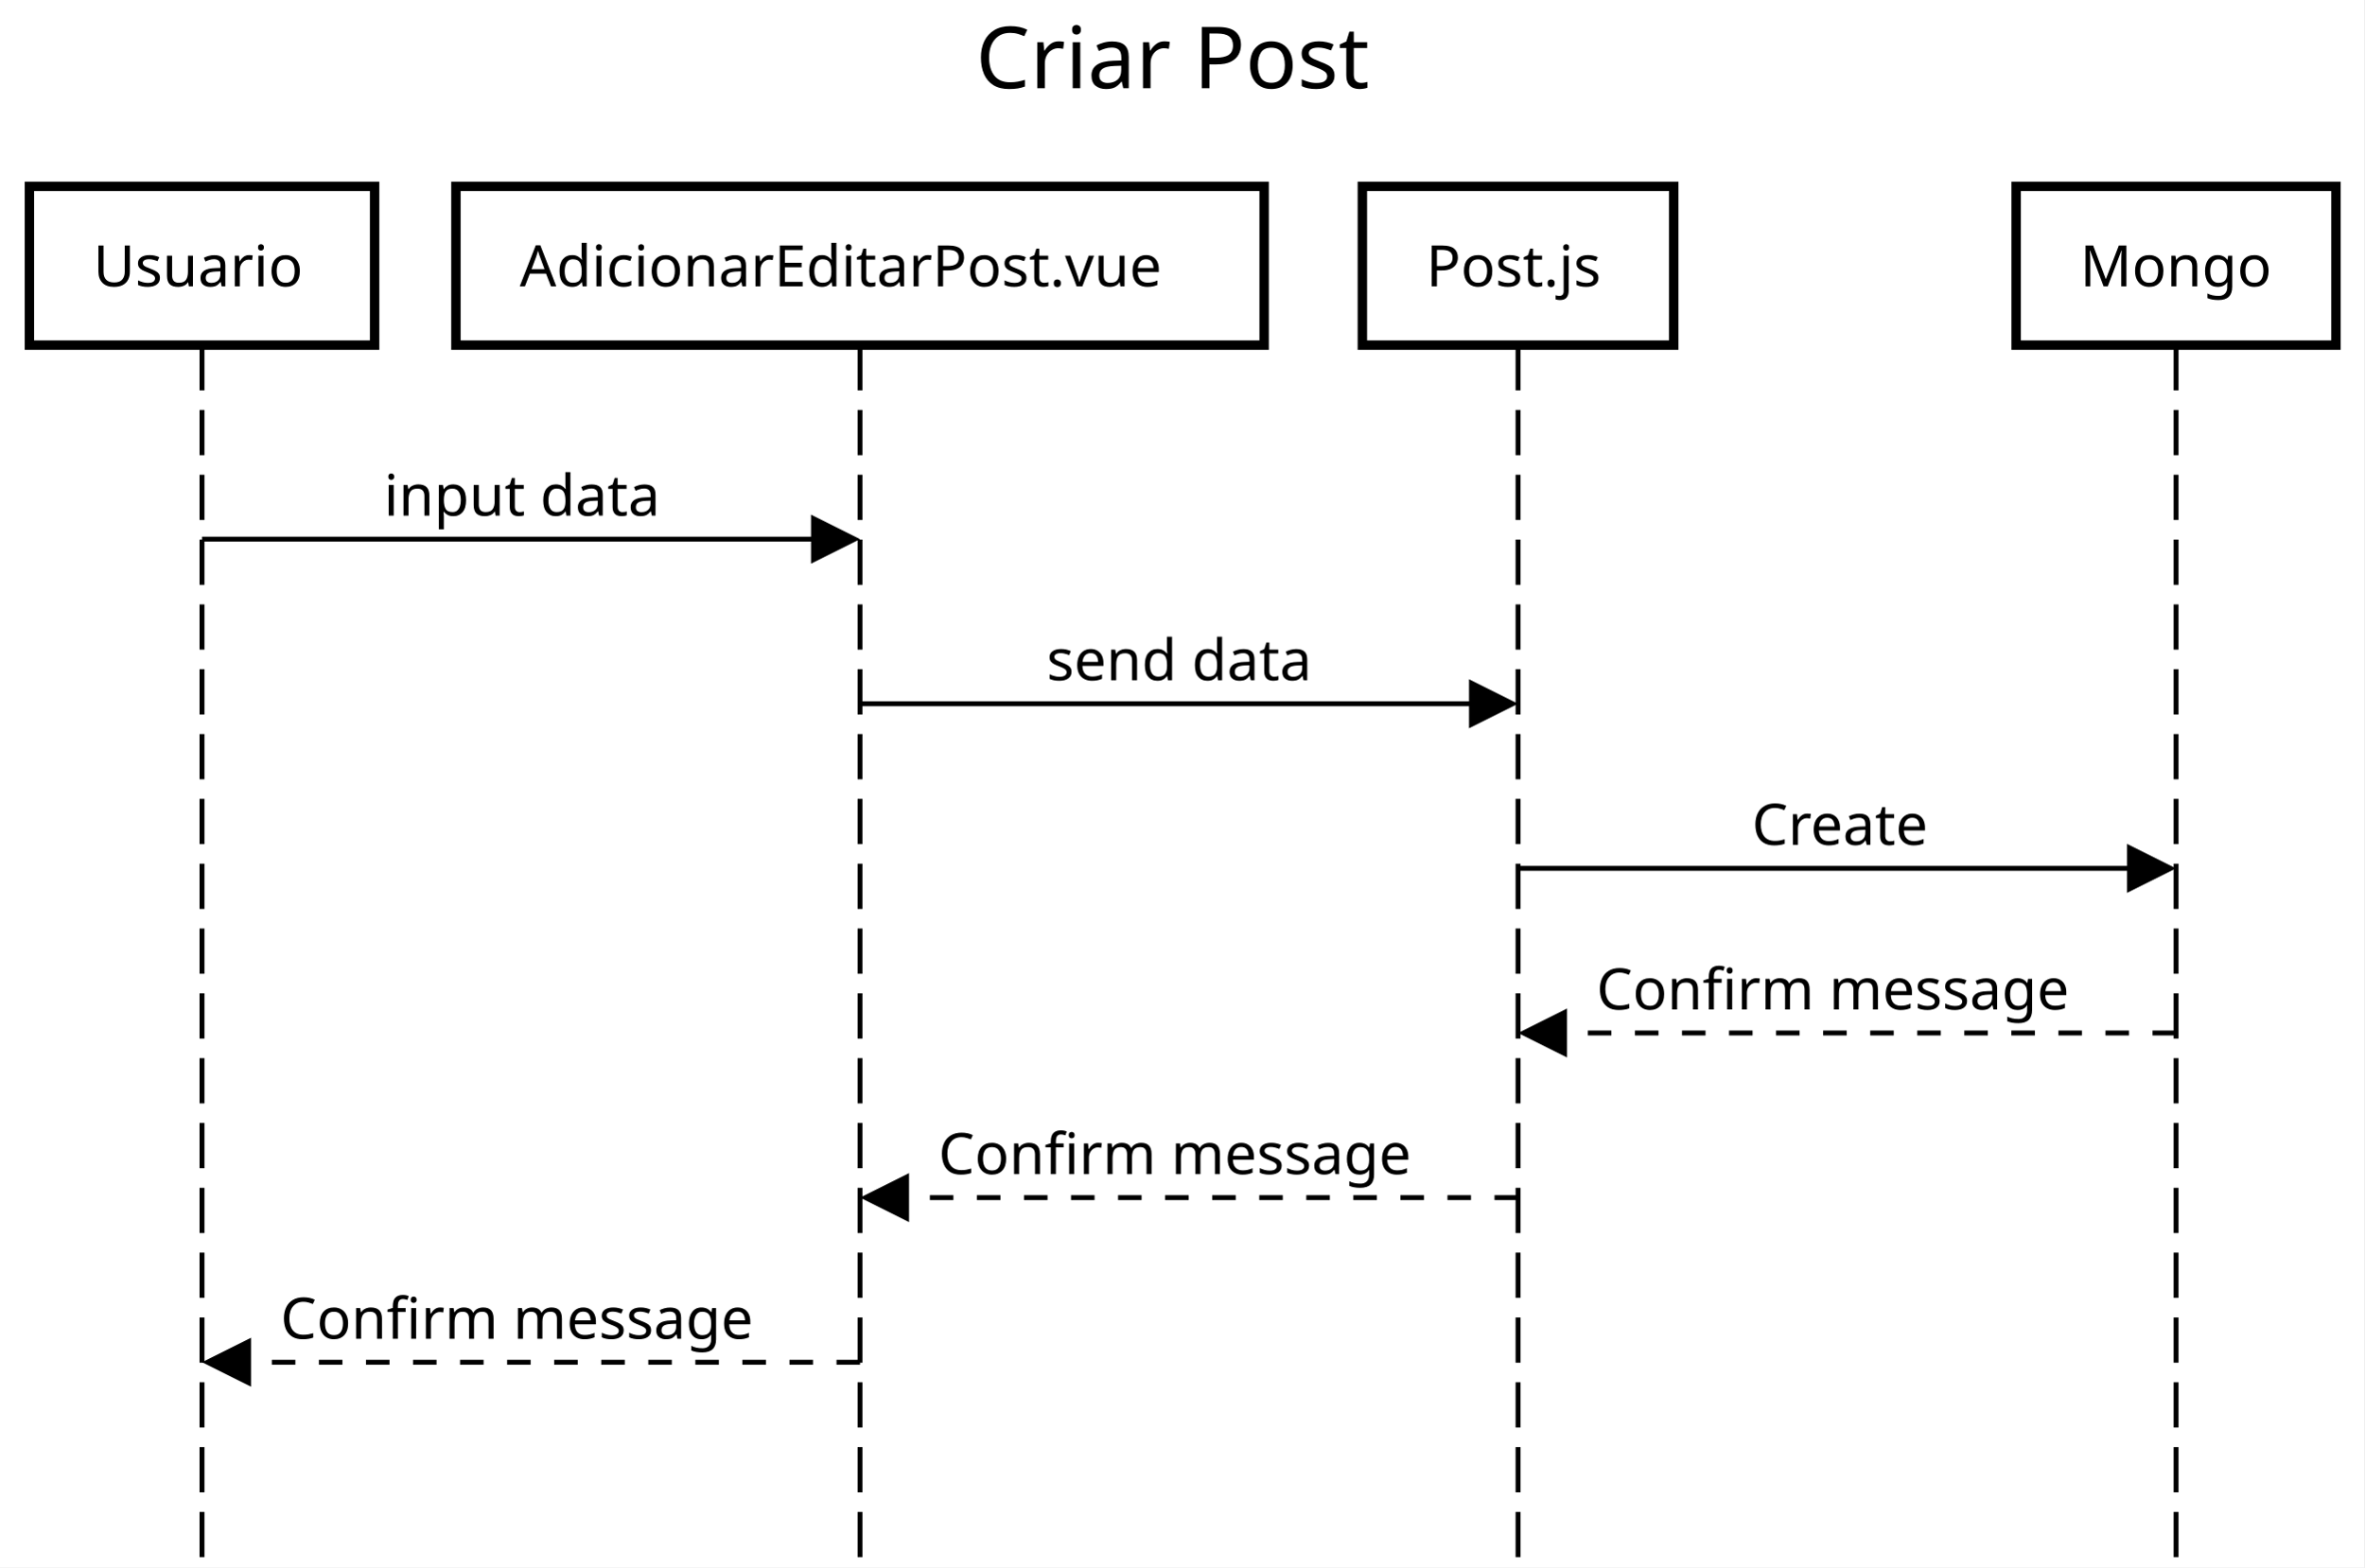
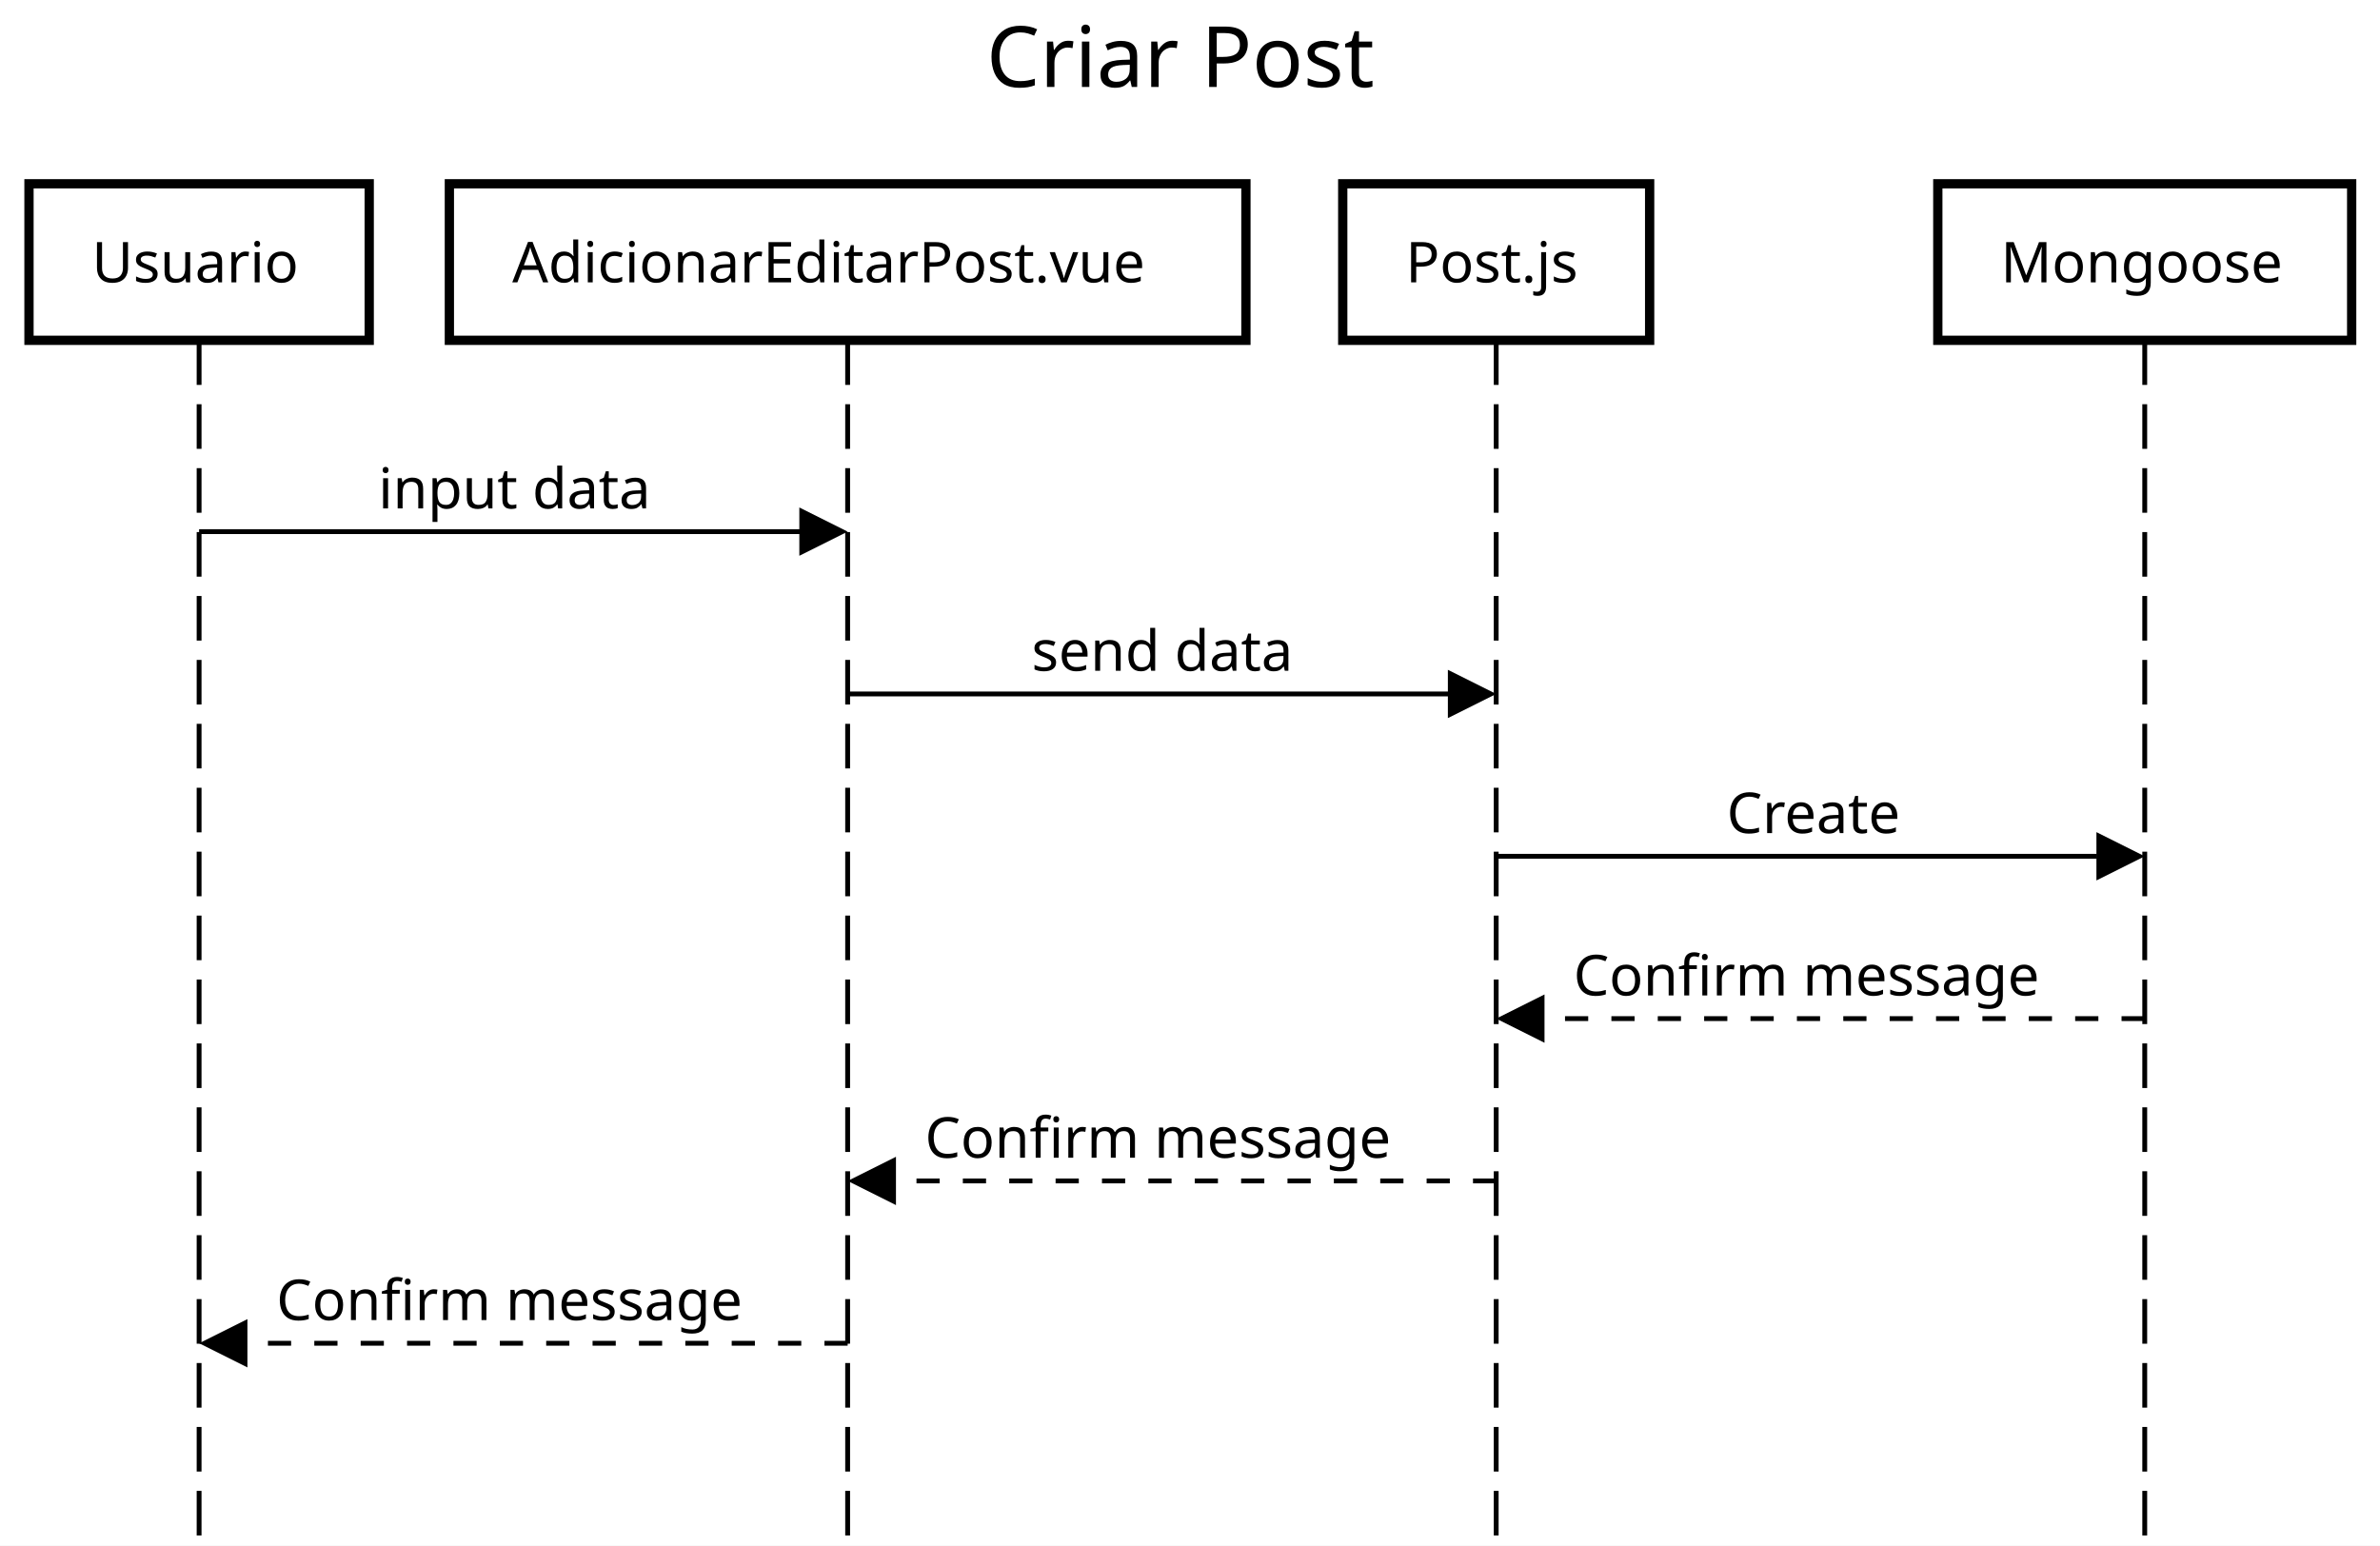
- <svg xmlns="http://www.w3.org/2000/svg" version="1.1" width="606" height="402">
+ <svg xmlns="http://www.w3.org/2000/svg" version="1.1" width="619" height="402">
  <defs />
  <g>
    <g />
    <g />
    <g />
    <g />
    <g />
    <g />
    <g>
-       <rect fill="white" stroke="none" x="0" y="0" width="606" height="402" />
+       <rect fill="white" stroke="none" x="0" y="0" width="619" height="402" />
    </g>
    <g>
-       <text fill="black" stroke="none" font-family="sans-serif" font-size="16.5pt" font-style="normal" font-weight="normal" text-decoration="normal" x="250.11" y="22.618" text-anchor="start" dominant-baseline="alphabetic" xml:space="preserve">Criar Post</text>
+       <text fill="black" stroke="none" font-family="sans-serif" font-size="16.5pt" font-style="normal" font-weight="normal" text-decoration="normal" x="256.527" y="22.618" text-anchor="start" dominant-baseline="alphabetic" xml:space="preserve">Criar Post</text>
    </g>
    <g />
    <g>
      <path fill="none" stroke="black" paint-order="fill stroke markers" d=" M 51.783 88.512 L 51.783 402.148" stroke-miterlimit="10" stroke-width="1.257" stroke-dasharray="11.599,5.026" />
      <path fill="none" stroke="black" paint-order="fill stroke markers" d=" M 220.459 88.512 L 220.459 402.148" stroke-miterlimit="10" stroke-width="1.257" stroke-dasharray="11.599,5.026" />
      <path fill="none" stroke="black" paint-order="fill stroke markers" d=" M 389.136 88.512 L 389.136 402.148" stroke-miterlimit="10" stroke-width="1.257" stroke-dasharray="11.599,5.026" />
      <path fill="none" stroke="black" paint-order="fill stroke markers" d=" M 557.812 88.512 L 557.812 402.148" stroke-miterlimit="10" stroke-width="1.257" stroke-dasharray="11.599,5.026" />
    </g>
    <g>
      <path fill="none" stroke="none" />
      <g>
        <path fill="white" stroke="black" paint-order="fill stroke markers" d=" M 7.539 47.799 L 96.027 47.799 L 96.027 88.512 L 7.539 88.512 L 7.539 47.799 Z" stroke-miterlimit="10" stroke-width="2.413" stroke-dasharray="" />
      </g>
      <g>
        <g />
        <text fill="black" stroke="none" font-family="sans-serif" font-size="11pt" font-style="normal" font-weight="normal" text-decoration="normal" x="23.9" y="73.433" text-anchor="start" dominant-baseline="alphabetic" xml:space="preserve">Usuario</text>
      </g>
      <path fill="none" stroke="none" />
      <g>
        <path fill="white" stroke="black" paint-order="fill stroke markers" d=" M 116.874 47.799 L 324.045 47.799 L 324.045 88.512 L 116.874 88.512 L 116.874 47.799 Z" stroke-miterlimit="10" stroke-width="2.413" stroke-dasharray="" />
      </g>
      <g>
        <g />
        <text fill="black" stroke="none" font-family="sans-serif" font-size="11pt" font-style="normal" font-weight="normal" text-decoration="normal" x="133.234" y="73.433" text-anchor="start" dominant-baseline="alphabetic" xml:space="preserve">AdicionarEditarPost.vue</text>
      </g>
      <path fill="none" stroke="none" />
      <g>
        <path fill="white" stroke="black" paint-order="fill stroke markers" d=" M 349.225 47.799 L 429.046 47.799 L 429.046 88.512 L 349.225 88.512 L 349.225 47.799 Z" stroke-miterlimit="10" stroke-width="2.413" stroke-dasharray="" />
      </g>
      <g>
        <g />
        <text fill="black" stroke="none" font-family="sans-serif" font-size="11pt" font-style="normal" font-weight="normal" text-decoration="normal" x="365.586" y="73.433" text-anchor="start" dominant-baseline="alphabetic" xml:space="preserve">Post.js</text>
      </g>
      <path fill="none" stroke="none" />
      <g>
-         <path fill="white" stroke="black" paint-order="fill stroke markers" d=" M 516.827 47.799 L 598.797 47.799 L 598.797 88.512 L 516.827 88.512 L 516.827 47.799 Z" stroke-miterlimit="10" stroke-width="2.413" stroke-dasharray="" />
+         <path fill="white" stroke="black" paint-order="fill stroke markers" d=" M 503.993 47.799 L 611.631 47.799 L 611.631 88.512 L 503.993 88.512 L 503.993 47.799 Z" stroke-miterlimit="10" stroke-width="2.413" stroke-dasharray="" />
      </g>
      <g>
        <g />
-         <text fill="black" stroke="none" font-family="sans-serif" font-size="11pt" font-style="normal" font-weight="normal" text-decoration="normal" x="533.187" y="73.433" text-anchor="start" dominant-baseline="alphabetic" xml:space="preserve">Mongo</text>
+         <text fill="black" stroke="none" font-family="sans-serif" font-size="11pt" font-style="normal" font-weight="normal" text-decoration="normal" x="520.354" y="73.433" text-anchor="start" dominant-baseline="alphabetic" xml:space="preserve">Mongoose</text>
      </g>
    </g>
    <g>
      <g>
        <g>
          <rect fill="white" stroke="none" x="96.134" y="118.669" width="79.974" height="19.602" />
        </g>
        <text fill="black" stroke="none" font-family="sans-serif" font-size="11pt" font-style="normal" font-weight="normal" text-decoration="normal" x="98.396" y="132.24" text-anchor="start" dominant-baseline="alphabetic" xml:space="preserve">input data</text>
      </g>
      <g>
        <path fill="none" stroke="black" paint-order="fill stroke markers" d=" M 51.783 138.271 L 208.045 138.271" stroke-miterlimit="10" stroke-width="1.257" stroke-dasharray="" />
        <g transform="translate(220.4594,138.2712) translate(-220.4594,-138.2712)">
          <path fill="black" stroke="none" paint-order="stroke fill markers" d=" M 207.894 131.988 L 220.459 138.271 L 207.894 144.554 Z" />
        </g>
      </g>
      <g>
        <g>
          <rect fill="white" stroke="none" x="266.036" y="160.889" width="77.524" height="19.602" />
        </g>
        <text fill="black" stroke="none" font-family="sans-serif" font-size="11pt" font-style="normal" font-weight="normal" text-decoration="normal" x="268.298" y="174.46" text-anchor="start" dominant-baseline="alphabetic" xml:space="preserve">send data</text>
      </g>
      <g>
        <path fill="none" stroke="black" paint-order="fill stroke markers" d=" M 220.459 180.491 L 376.721 180.491" stroke-miterlimit="10" stroke-width="1.257" stroke-dasharray="" />
        <g transform="translate(389.1358,180.4914) translate(-389.1358,-180.4914)">
          <path fill="black" stroke="none" paint-order="stroke fill markers" d=" M 376.57 174.209 L 389.136 180.491 L 376.57 186.774 Z" />
        </g>
      </g>
      <g>
        <g>
          <rect fill="white" stroke="none" x="446.829" y="203.109" width="53.29" height="19.602" />
        </g>
        <text fill="black" stroke="none" font-family="sans-serif" font-size="11pt" font-style="normal" font-weight="normal" text-decoration="normal" x="449.091" y="216.68" text-anchor="start" dominant-baseline="alphabetic" xml:space="preserve">Create</text>
      </g>
      <g>
        <path fill="none" stroke="black" paint-order="fill stroke markers" d=" M 389.136 222.712 L 545.397 222.712" stroke-miterlimit="10" stroke-width="1.257" stroke-dasharray="" />
        <g transform="translate(557.8122,222.7116) translate(-557.8122,-222.7116)">
          <path fill="black" stroke="none" paint-order="stroke fill markers" d=" M 545.247 216.429 L 557.812 222.712 L 545.247 228.994 Z" />
        </g>
      </g>
      <g>
        <g>
          <rect fill="white" stroke="none" x="406.979" y="245.33" width="132.99" height="19.602" />
        </g>
        <text fill="black" stroke="none" font-family="sans-serif" font-size="11pt" font-style="normal" font-weight="normal" text-decoration="normal" x="409.241" y="258.9" text-anchor="start" dominant-baseline="alphabetic" xml:space="preserve">Confirm message</text>
      </g>
      <g>
        <path fill="none" stroke="black" paint-order="fill stroke markers" d=" M 557.812 264.932 L 401.551 264.932" stroke-miterlimit="10" stroke-width="1.257" stroke-dasharray="6.031" />
        <g transform="translate(389.1358,264.9319) translate(-389.1358,-264.9319)">
          <path fill="black" stroke="none" paint-order="stroke fill markers" d=" M 401.701 258.649 L 389.136 264.932 L 401.701 271.215 Z" />
        </g>
      </g>
      <g>
        <g>
          <rect fill="white" stroke="none" x="238.302" y="287.55" width="132.99" height="19.602" />
        </g>
        <text fill="black" stroke="none" font-family="sans-serif" font-size="11pt" font-style="normal" font-weight="normal" text-decoration="normal" x="240.564" y="301.121" text-anchor="start" dominant-baseline="alphabetic" xml:space="preserve">Confirm message</text>
      </g>
      <g>
        <path fill="none" stroke="black" paint-order="fill stroke markers" d=" M 389.136 307.152 L 232.874 307.152" stroke-miterlimit="10" stroke-width="1.257" stroke-dasharray="6.031" />
        <g transform="translate(220.4594,307.1521) translate(-220.4594,-307.1521)">
          <path fill="black" stroke="none" paint-order="stroke fill markers" d=" M 233.025 300.869 L 220.459 307.152 L 233.025 313.435 Z" />
        </g>
      </g>
      <g>
        <g>
          <rect fill="white" stroke="none" x="69.626" y="329.77" width="132.99" height="19.602" />
        </g>
        <text fill="black" stroke="none" font-family="sans-serif" font-size="11pt" font-style="normal" font-weight="normal" text-decoration="normal" x="71.888" y="343.341" text-anchor="start" dominant-baseline="alphabetic" xml:space="preserve">Confirm message</text>
      </g>
      <g>
        <path fill="none" stroke="black" paint-order="fill stroke markers" d=" M 220.459 349.372 L 64.198 349.372" stroke-miterlimit="10" stroke-width="1.257" stroke-dasharray="6.031" />
        <g transform="translate(51.78299,349.3723) translate(-51.78299,-349.3723)">
          <path fill="black" stroke="none" paint-order="stroke fill markers" d=" M 64.349 343.09 L 51.783 349.372 L 64.349 355.655 Z" />
        </g>
      </g>
    </g>
    <g />
    <g />
    <g />
    <g />
  </g>
</svg>
